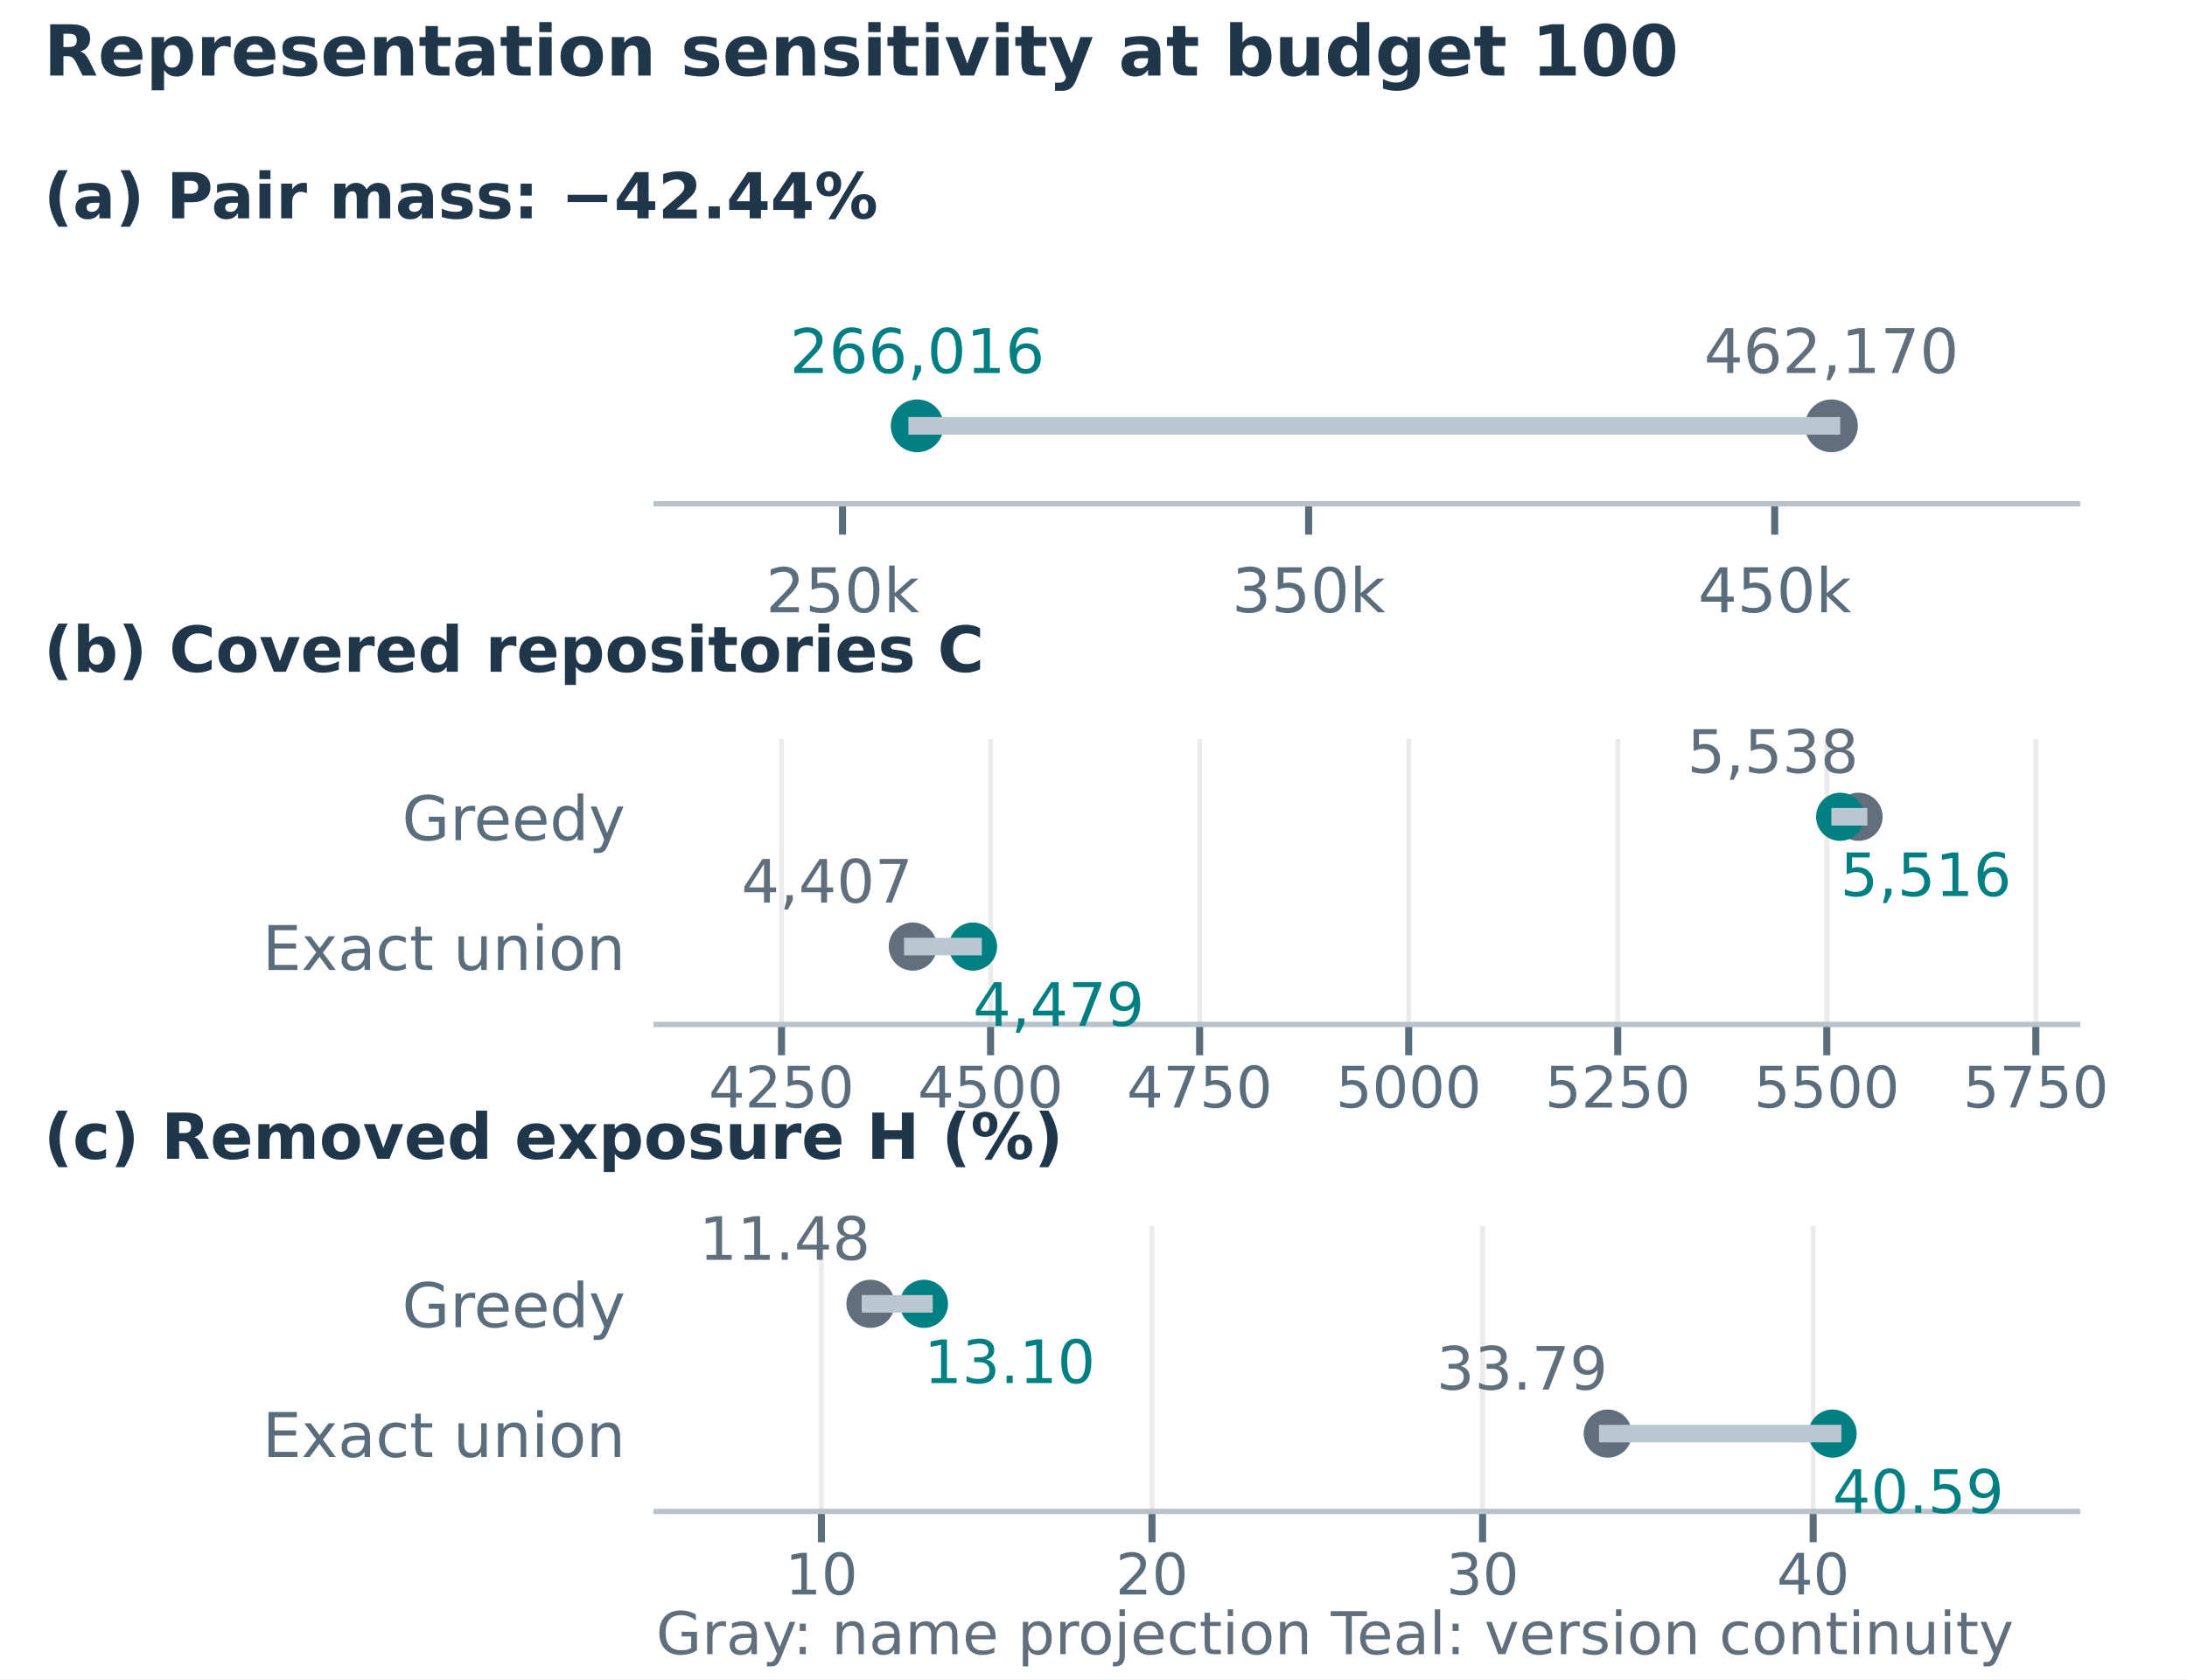
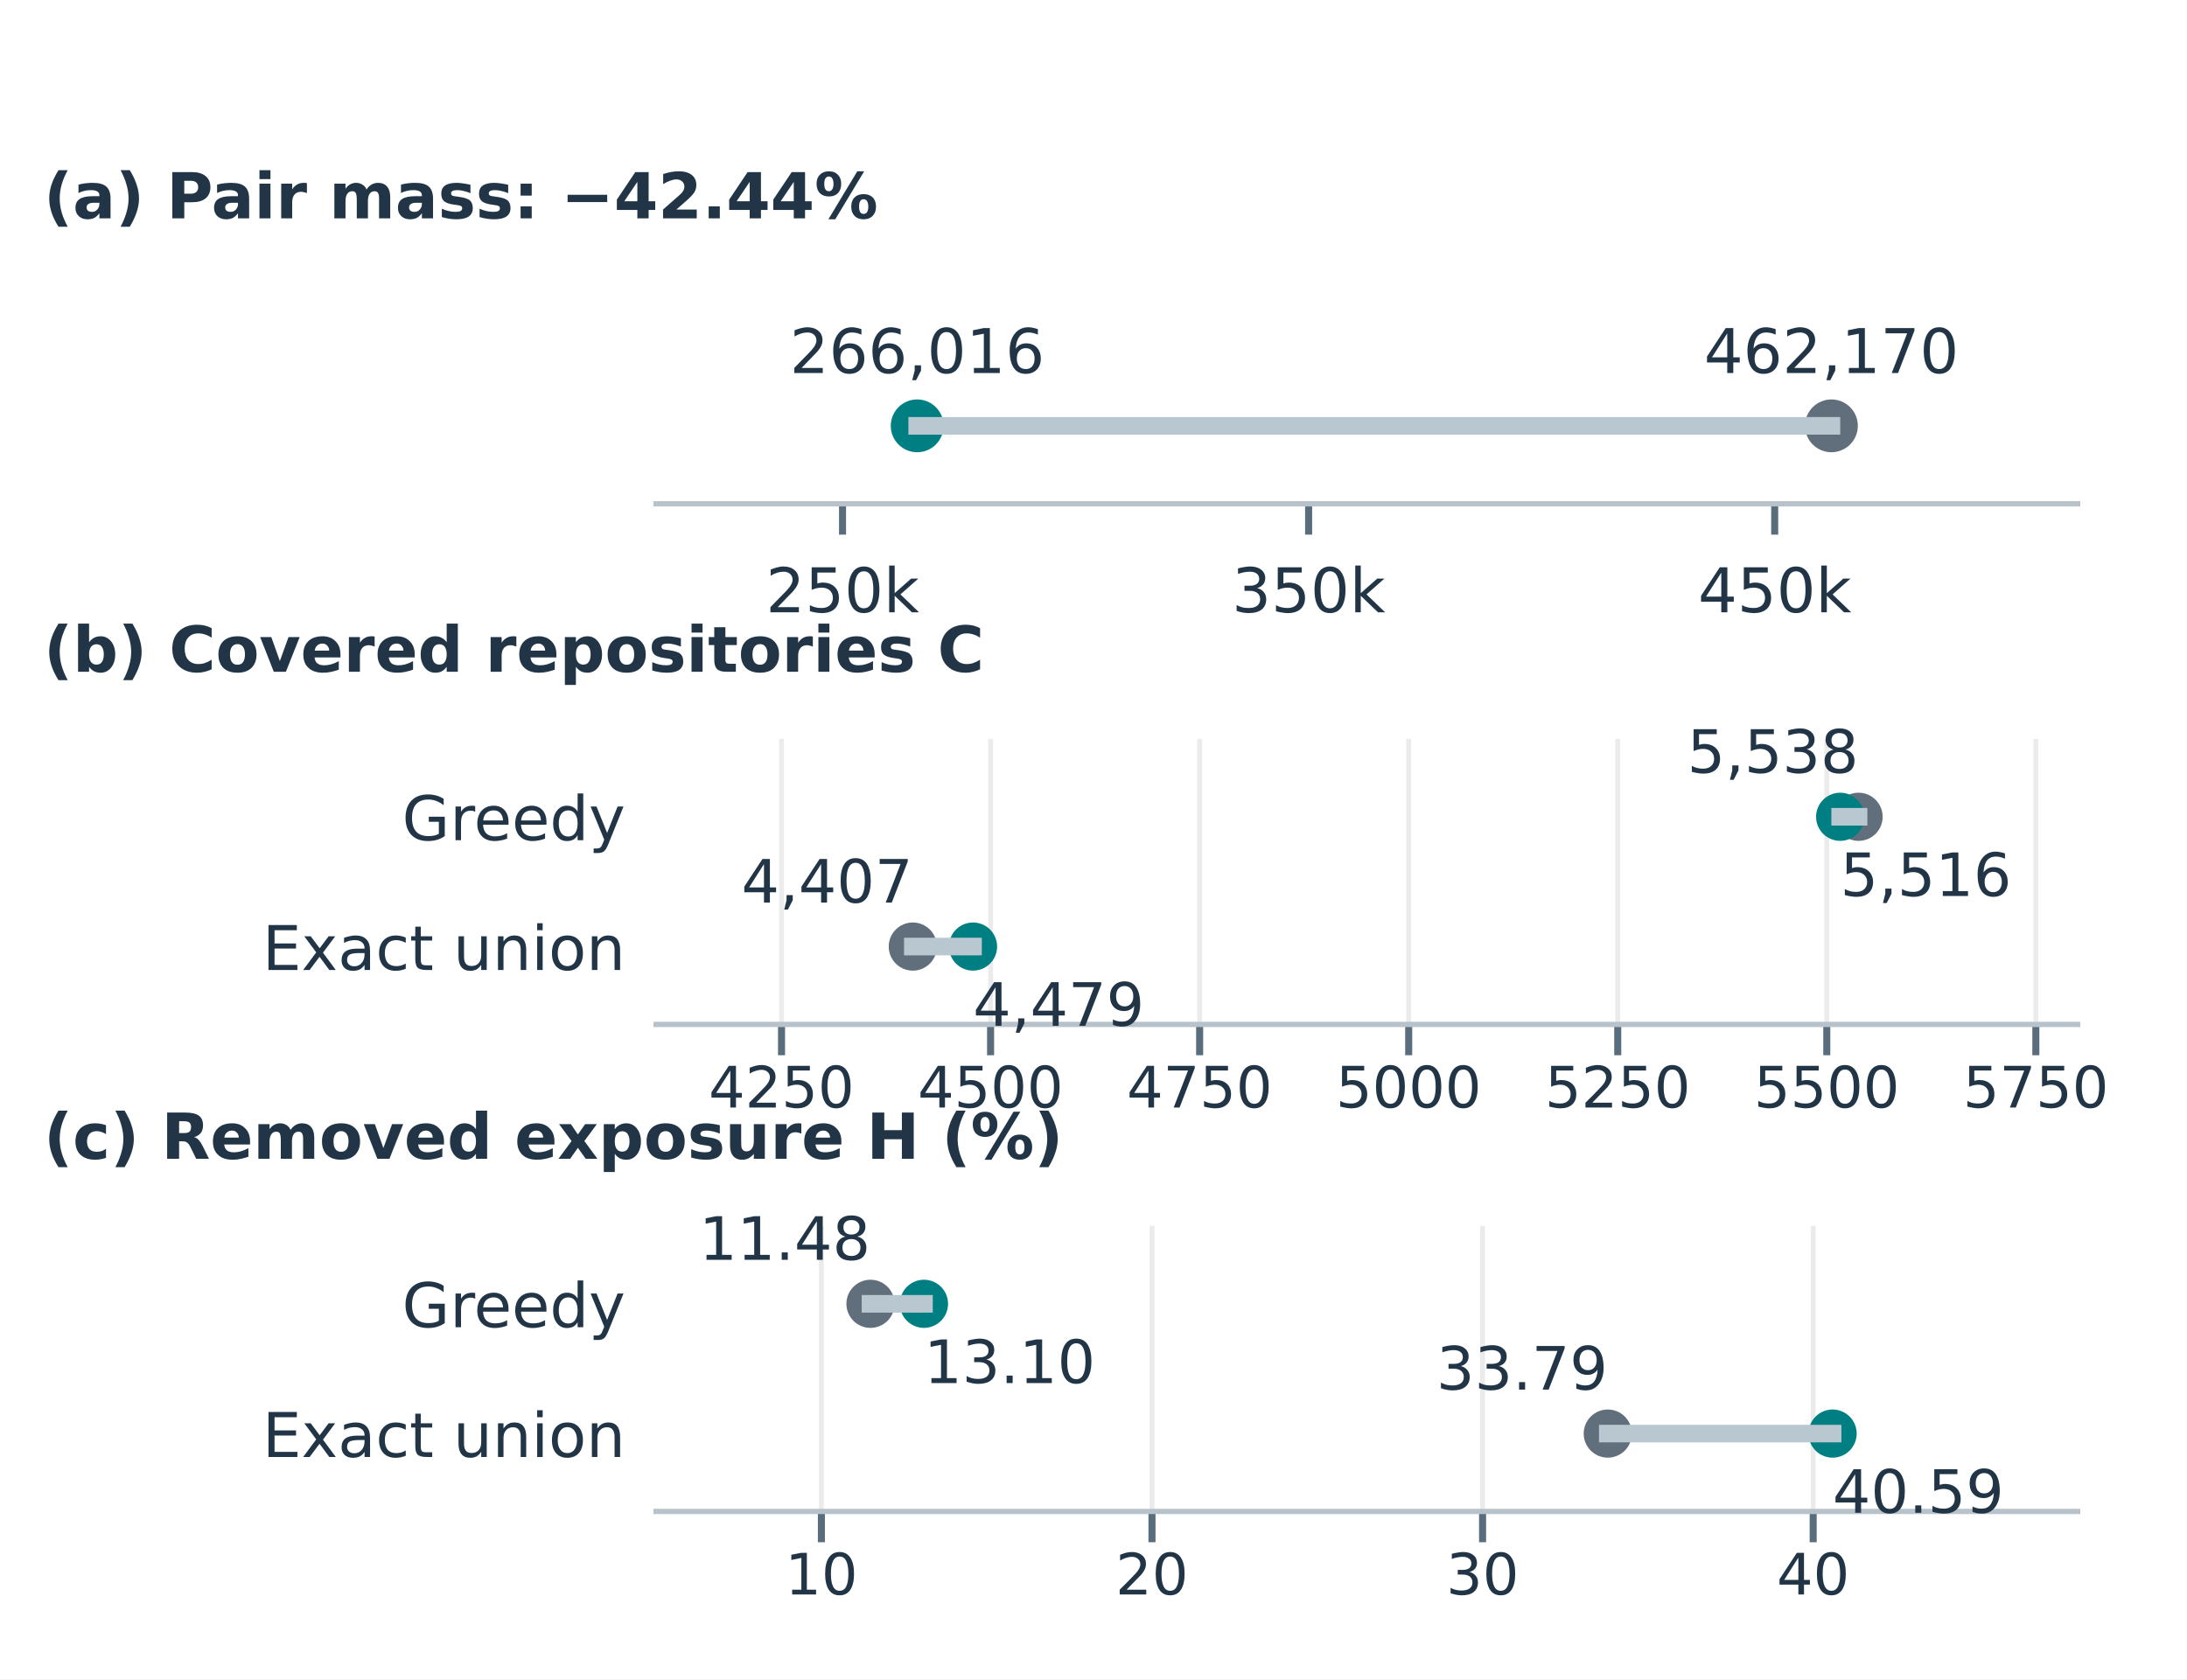
<svg xmlns="http://www.w3.org/2000/svg" xmlns:xlink="http://www.w3.org/1999/xlink" width="248.4pt" height="190.8pt" viewBox="0 0 248.4 190.8" version="1.1">
  <defs>
    <style type="text/css">*{stroke-linejoin: round; stroke-linecap: butt}</style>
  </defs>
  <g id="figure_1">
    <g id="patch_1">
      <path d="M 0 190.8 L 248.4 190.8 L 248.4 0 L 0 0 z " style="fill: #ffffff" />
    </g>
    <g id="axes_1">
      <g id="patch_2">
        <path d="M 74.52 57.24 L 235.98 57.24 L 235.98 32.436 L 74.52 32.436 z " style="fill: #ffffff" />
      </g>
      <g id="matplotlib.axis_1">
        <g id="xtick_1">
          <g id="line2d_1">
            <defs>
              <path id="m0b7fe95cc1" d="M 0 0 L 0 3.5 " style="stroke: #596d7c; stroke-width: 0.8" />
            </defs>
            <g>
              <use xlink:href="#m0b7fe95cc1" x="95.695" y="57.24" style="fill: #596d7c; stroke: #596d7c; stroke-width: 0.8" />
            </g>
          </g>
          <g id="text_1">
-             <text style="font-size: 7px; font-family: 'DejaVu Sans'; text-anchor: middle; fill: #596d7c" x="95.695" y="69.559" transform="rotate(-0 95.69508 69.55891)">250k</text>
+             <text style="font-size: 7px; font-family: 'DejaVu Sans'; text-anchor: middle; fill: #213547" x="95.695" y="69.559" transform="rotate(-0 95.69508 69.55891)">250k</text>
          </g>
        </g>
        <g id="xtick_2">
          <g id="line2d_2">
            <g>
              <use xlink:href="#m0b7fe95cc1" x="148.633" y="57.24" style="fill: #596d7c; stroke: #596d7c; stroke-width: 0.8" />
            </g>
          </g>
          <g id="text_2">
-             <text style="font-size: 7px; font-family: 'DejaVu Sans'; text-anchor: middle; fill: #596d7c" x="148.633" y="69.559" transform="rotate(-0 148.6328 69.55891)">350k</text>
+             <text style="font-size: 7px; font-family: 'DejaVu Sans'; text-anchor: middle; fill: #213547" x="148.633" y="69.559" transform="rotate(-0 148.6328 69.55891)">350k</text>
          </g>
        </g>
        <g id="xtick_3">
          <g id="line2d_3">
            <g>
              <use xlink:href="#m0b7fe95cc1" x="201.57" y="57.24" style="fill: #596d7c; stroke: #596d7c; stroke-width: 0.8" />
            </g>
          </g>
          <g id="text_3">
-             <text style="font-size: 7px; font-family: 'DejaVu Sans'; text-anchor: middle; fill: #596d7c" x="201.57" y="69.559" transform="rotate(-0 201.5705 69.55891)">450k</text>
+             <text style="font-size: 7px; font-family: 'DejaVu Sans'; text-anchor: middle; fill: #213547" x="201.57" y="69.559" transform="rotate(-0 201.5705 69.55891)">450k</text>
          </g>
        </g>
      </g>
      <g id="matplotlib.axis_2" />
      <g id="PathCollection_1">
        <defs>
          <path id="C0_0_9e05d31d28" d="M 0 2.5 C 0.663 2.5 1.299 2.237 1.768 1.768 C 2.237 1.299 2.5 0.663 2.5 -0 C 2.5 -0.663 2.237 -1.299 1.768 -1.768 C 1.299 -2.237 0.663 -2.5 0 -2.5 C -0.663 -2.5 -1.299 -2.237 -1.768 -1.768 C -2.237 -1.299 -2.5 -0.663 -2.5 0 C -2.5 0.663 -2.237 1.299 -1.768 1.768 C -1.299 2.237 -0.663 2.5 0 2.5 z " />
        </defs>
        <g clip-path="url(#pfefccd5b7f)">
          <use xlink:href="#C0_0_9e05d31d28" x="208.013" y="48.381" style="fill: #606f7b; stroke: #606f7b" />
        </g>
        <g clip-path="url(#pfefccd5b7f)">
          <use xlink:href="#C0_0_9e05d31d28" x="104.174" y="48.381" style="fill: #007f83; stroke: #007f83" />
        </g>
      </g>
      <g id="line2d_4">
        <path d="M 104.174 48.381 L 208.013 48.381 " clip-path="url(#pfefccd5b7f)" style="fill: none; stroke: #b9c7d0; stroke-width: 2; stroke-linecap: square" />
      </g>
      <g id="patch_3">
        <path d="M 74.52 57.24 L 235.98 57.24 " style="fill: none; stroke: #b8c2cb; stroke-width: 0.6; stroke-linejoin: miter; stroke-linecap: square" />
      </g>
      <g id="text_4">
-         <text style="font-size: 7px; font-family: 'DejaVu Sans'; text-anchor: middle; fill: #606f7b" x="208.013" y="42.381" transform="rotate(-0 208.013 42.38143)">462,170</text>
+         <text style="font-size: 7px; font-family: 'DejaVu Sans'; text-anchor: middle; fill: #213547" x="208.013" y="42.381" transform="rotate(-0 208.013 42.38143)">462,170</text>
      </g>
      <g id="text_5">
-         <text style="font-size: 7px; font-family: 'DejaVu Sans'; text-anchor: middle; fill: #007f83" x="104.174" y="42.381" transform="rotate(-0 104.1736 42.38143)">266,016</text>
+         <text style="font-size: 7px; font-family: 'DejaVu Sans'; text-anchor: middle; fill: #213547" x="104.174" y="42.381" transform="rotate(-0 104.1736 42.38143)">266,016</text>
      </g>
    </g>
    <g id="axes_2">
      <g id="patch_4">
        <path d="M 74.52 116.388 L 235.98 116.388 L 235.98 83.952 L 74.52 83.952 z " style="fill: #ffffff" />
      </g>
      <g id="matplotlib.axis_3">
        <g id="xtick_4">
          <g id="line2d_5">
            <path d="M 88.766 116.388 L 88.766 83.952 " clip-path="url(#p647e1ef288)" style="fill: none; stroke: #ebebeb; stroke-width: 0.55; stroke-linecap: square" />
          </g>
          <g id="line2d_6">
            <g>
              <use xlink:href="#m0b7fe95cc1" x="88.766" y="116.388" style="fill: #596d7c; stroke: #596d7c; stroke-width: 0.8" />
            </g>
          </g>
          <g id="text_6">
-             <text style="font-size: 6.5px; font-family: 'DejaVu Sans'; text-anchor: middle; fill: #596d7c" x="88.766" y="125.826" transform="rotate(-0 88.76647 125.8265)">4250</text>
+             <text style="font-size: 6.5px; font-family: 'DejaVu Sans'; text-anchor: middle; fill: #213547" x="88.766" y="125.826" transform="rotate(-0 88.76647 125.8265)">4250</text>
          </g>
        </g>
        <g id="xtick_5">
          <g id="line2d_7">
            <path d="M 112.511 116.388 L 112.511 83.952 " clip-path="url(#p647e1ef288)" style="fill: none; stroke: #ebebeb; stroke-width: 0.55; stroke-linecap: square" />
          </g>
          <g id="line2d_8">
            <g>
              <use xlink:href="#m0b7fe95cc1" x="112.511" y="116.388" style="fill: #596d7c; stroke: #596d7c; stroke-width: 0.8" />
            </g>
          </g>
          <g id="text_7">
-             <text style="font-size: 6.5px; font-family: 'DejaVu Sans'; text-anchor: middle; fill: #596d7c" x="112.511" y="125.826" transform="rotate(-0 112.5106 125.8265)">4500</text>
+             <text style="font-size: 6.5px; font-family: 'DejaVu Sans'; text-anchor: middle; fill: #213547" x="112.511" y="125.826" transform="rotate(-0 112.5106 125.8265)">4500</text>
          </g>
        </g>
        <g id="xtick_6">
          <g id="line2d_9">
            <path d="M 136.255 116.388 L 136.255 83.952 " clip-path="url(#p647e1ef288)" style="fill: none; stroke: #ebebeb; stroke-width: 0.55; stroke-linecap: square" />
          </g>
          <g id="line2d_10">
            <g>
              <use xlink:href="#m0b7fe95cc1" x="136.255" y="116.388" style="fill: #596d7c; stroke: #596d7c; stroke-width: 0.8" />
            </g>
          </g>
          <g id="text_8">
-             <text style="font-size: 6.5px; font-family: 'DejaVu Sans'; text-anchor: middle; fill: #596d7c" x="136.255" y="125.826" transform="rotate(-0 136.2547 125.8265)">4750</text>
+             <text style="font-size: 6.5px; font-family: 'DejaVu Sans'; text-anchor: middle; fill: #213547" x="136.255" y="125.826" transform="rotate(-0 136.2547 125.8265)">4750</text>
          </g>
        </g>
        <g id="xtick_7">
          <g id="line2d_11">
            <path d="M 159.999 116.388 L 159.999 83.952 " clip-path="url(#p647e1ef288)" style="fill: none; stroke: #ebebeb; stroke-width: 0.55; stroke-linecap: square" />
          </g>
          <g id="line2d_12">
            <g>
              <use xlink:href="#m0b7fe95cc1" x="159.999" y="116.388" style="fill: #596d7c; stroke: #596d7c; stroke-width: 0.8" />
            </g>
          </g>
          <g id="text_9">
-             <text style="font-size: 6.5px; font-family: 'DejaVu Sans'; text-anchor: middle; fill: #596d7c" x="159.999" y="125.826" transform="rotate(-0 159.9988 125.8265)">5000</text>
+             <text style="font-size: 6.5px; font-family: 'DejaVu Sans'; text-anchor: middle; fill: #213547" x="159.999" y="125.826" transform="rotate(-0 159.9988 125.8265)">5000</text>
          </g>
        </g>
        <g id="xtick_8">
          <g id="line2d_13">
            <path d="M 183.743 116.388 L 183.743 83.952 " clip-path="url(#p647e1ef288)" style="fill: none; stroke: #ebebeb; stroke-width: 0.55; stroke-linecap: square" />
          </g>
          <g id="line2d_14">
            <g>
              <use xlink:href="#m0b7fe95cc1" x="183.743" y="116.388" style="fill: #596d7c; stroke: #596d7c; stroke-width: 0.8" />
            </g>
          </g>
          <g id="text_10">
-             <text style="font-size: 6.5px; font-family: 'DejaVu Sans'; text-anchor: middle; fill: #596d7c" x="183.743" y="125.826" transform="rotate(-0 183.7429 125.8265)">5250</text>
+             <text style="font-size: 6.5px; font-family: 'DejaVu Sans'; text-anchor: middle; fill: #213547" x="183.743" y="125.826" transform="rotate(-0 183.7429 125.8265)">5250</text>
          </g>
        </g>
        <g id="xtick_9">
          <g id="line2d_15">
            <path d="M 207.487 116.388 L 207.487 83.952 " clip-path="url(#p647e1ef288)" style="fill: none; stroke: #ebebeb; stroke-width: 0.55; stroke-linecap: square" />
          </g>
          <g id="line2d_16">
            <g>
              <use xlink:href="#m0b7fe95cc1" x="207.487" y="116.388" style="fill: #596d7c; stroke: #596d7c; stroke-width: 0.8" />
            </g>
          </g>
          <g id="text_11">
-             <text style="font-size: 6.5px; font-family: 'DejaVu Sans'; text-anchor: middle; fill: #596d7c" x="207.487" y="125.826" transform="rotate(-0 207.4871 125.8265)">5500</text>
+             <text style="font-size: 6.5px; font-family: 'DejaVu Sans'; text-anchor: middle; fill: #213547" x="207.487" y="125.826" transform="rotate(-0 207.4871 125.8265)">5500</text>
          </g>
        </g>
        <g id="xtick_10">
          <g id="line2d_17">
            <path d="M 231.231 116.388 L 231.231 83.952 " clip-path="url(#p647e1ef288)" style="fill: none; stroke: #ebebeb; stroke-width: 0.55; stroke-linecap: square" />
          </g>
          <g id="line2d_18">
            <g>
              <use xlink:href="#m0b7fe95cc1" x="231.231" y="116.388" style="fill: #596d7c; stroke: #596d7c; stroke-width: 0.8" />
            </g>
          </g>
          <g id="text_12">
-             <text style="font-size: 6.5px; font-family: 'DejaVu Sans'; text-anchor: middle; fill: #596d7c" x="231.231" y="125.826" transform="rotate(-0 231.2312 125.8265)">5750</text>
+             <text style="font-size: 6.5px; font-family: 'DejaVu Sans'; text-anchor: middle; fill: #213547" x="231.231" y="125.826" transform="rotate(-0 231.2312 125.8265)">5750</text>
          </g>
        </g>
      </g>
      <g id="matplotlib.axis_4">
        <g id="ytick_1">
          <g id="line2d_19" />
          <g id="text_13">
-             <text style="font-size: 7px; font-family: 'DejaVu Sans'; text-anchor: end; fill: #596d7c" x="71.02" y="110.201" transform="rotate(-0 71.02 110.2013)">Exact union</text>
+             <text style="font-size: 7px; font-family: 'DejaVu Sans'; text-anchor: end; fill: #213547" x="71.02" y="110.201" transform="rotate(-0 71.02 110.2013)">Exact union</text>
          </g>
        </g>
        <g id="ytick_2">
          <g id="line2d_20" />
          <g id="text_14">
-             <text style="font-size: 7px; font-family: 'DejaVu Sans'; text-anchor: end; fill: #596d7c" x="71.02" y="95.458" transform="rotate(-0 71.02 95.45763)">Greedy</text>
+             <text style="font-size: 7px; font-family: 'DejaVu Sans'; text-anchor: end; fill: #213547" x="71.02" y="95.458" transform="rotate(-0 71.02 95.45763)">Greedy</text>
          </g>
        </g>
      </g>
      <g id="PathCollection_2">
        <defs>
          <path id="C1_0_1243ff46e1" d="M 0 2.236 C 0.593 2.236 1.162 2 1.581 1.581 C 2 1.162 2.236 0.593 2.236 -0 C 2.236 -0.593 2 -1.162 1.581 -1.581 C 1.162 -2 0.593 -2.236 0 -2.236 C -0.593 -2.236 -1.162 -2 -1.581 -1.581 C -2 -1.162 -2.236 -0.593 -2.236 0 C -2.236 0.593 -2 1.162 -1.581 1.581 C -1.162 2 -0.593 2.236 0 2.236 z " />
        </defs>
        <g clip-path="url(#p647e1ef288)">
          <use xlink:href="#C1_0_1243ff46e1" x="103.678" y="107.542" style="fill: #606f7b; stroke: #606f7b" />
        </g>
        <g clip-path="url(#p647e1ef288)">
          <use xlink:href="#C1_0_1243ff46e1" x="110.516" y="107.542" style="fill: #007f83; stroke: #007f83" />
        </g>
      </g>
      <g id="PathCollection_3">
        <defs>
          <path id="C2_0_1243ff46e1" d="M 0 2.236 C 0.593 2.236 1.162 2 1.581 1.581 C 2 1.162 2.236 0.593 2.236 -0 C 2.236 -0.593 2 -1.162 1.581 -1.581 C 1.162 -2 0.593 -2.236 0 -2.236 C -0.593 -2.236 -1.162 -2 -1.581 -1.581 C -2 -1.162 -2.236 -0.593 -2.236 0 C -2.236 0.593 -2 1.162 -1.581 1.581 C -1.162 2 -0.593 2.236 0 2.236 z " />
        </defs>
        <g clip-path="url(#p647e1ef288)">
          <use xlink:href="#C2_0_1243ff46e1" x="211.096" y="92.798" style="fill: #606f7b; stroke: #606f7b" />
        </g>
        <g clip-path="url(#p647e1ef288)">
          <use xlink:href="#C2_0_1243ff46e1" x="209.007" y="92.798" style="fill: #007f83; stroke: #007f83" />
        </g>
      </g>
      <g id="line2d_21">
        <path d="M 103.678 107.542 L 110.516 107.542 " clip-path="url(#p647e1ef288)" style="fill: none; stroke: #b9c7d0; stroke-width: 2; stroke-linecap: square" />
      </g>
      <g id="line2d_22">
        <path d="M 211.096 92.798 L 209.007 92.798 " clip-path="url(#p647e1ef288)" style="fill: none; stroke: #b9c7d0; stroke-width: 2; stroke-linecap: square" />
      </g>
      <g id="patch_5">
        <path d="M 74.52 116.388 L 235.98 116.388 " style="fill: none; stroke: #b8c2cb; stroke-width: 0.6; stroke-linejoin: miter; stroke-linecap: square" />
      </g>
      <g id="text_15">
-         <text style="font-size: 6.8px; font-family: 'DejaVu Sans'; text-anchor: end; fill: #606f7b" x="103.678" y="102.542" transform="rotate(-0 103.6778 102.5418)">4,407</text>
+         <text style="font-size: 6.8px; font-family: 'DejaVu Sans'; text-anchor: end; fill: #213547" x="103.678" y="102.542" transform="rotate(-0 103.6778 102.5418)">4,407</text>
      </g>
      <g id="text_16">
-         <text style="font-size: 6.8px; font-family: 'DejaVu Sans'; text-anchor: start; fill: #007f83" x="110.516" y="116.542" transform="rotate(-0 110.5161 116.5418)">4,479</text>
+         <text style="font-size: 6.8px; font-family: 'DejaVu Sans'; text-anchor: start; fill: #213547" x="110.516" y="116.542" transform="rotate(-0 110.5161 116.5418)">4,479</text>
      </g>
      <g id="text_17">
-         <text style="font-size: 6.8px; font-family: 'DejaVu Sans'; text-anchor: end; fill: #606f7b" x="211.096" y="87.798" transform="rotate(-0 211.0962 87.79818)">5,538</text>
+         <text style="font-size: 6.8px; font-family: 'DejaVu Sans'; text-anchor: end; fill: #213547" x="211.096" y="87.798" transform="rotate(-0 211.0962 87.79818)">5,538</text>
      </g>
      <g id="text_18">
-         <text style="font-size: 6.8px; font-family: 'DejaVu Sans'; text-anchor: start; fill: #007f83" x="209.007" y="101.798" transform="rotate(-0 209.0067 101.7982)">5,516</text>
+         <text style="font-size: 6.8px; font-family: 'DejaVu Sans'; text-anchor: start; fill: #213547" x="209.007" y="101.798" transform="rotate(-0 209.0067 101.7982)">5,516</text>
      </g>
    </g>
    <g id="axes_3">
      <g id="patch_6">
        <path d="M 74.52 171.72 L 235.98 171.72 L 235.98 139.284 L 74.52 139.284 z " style="fill: #ffffff" />
      </g>
      <g id="matplotlib.axis_5">
        <g id="xtick_11">
          <g id="line2d_23">
            <path d="M 93.294 171.72 L 93.294 139.284 " clip-path="url(#pb08d6ed81e)" style="fill: none; stroke: #ebebeb; stroke-width: 0.55; stroke-linecap: square" />
          </g>
          <g id="line2d_24">
            <g>
              <use xlink:href="#m0b7fe95cc1" x="93.294" y="171.72" style="fill: #596d7c; stroke: #596d7c; stroke-width: 0.8" />
            </g>
          </g>
          <g id="text_19">
-             <text style="font-size: 6.5px; font-family: 'DejaVu Sans'; text-anchor: middle; fill: #596d7c" x="93.294" y="181.158" transform="rotate(-0 93.29442 181.1585)">10</text>
+             <text style="font-size: 6.5px; font-family: 'DejaVu Sans'; text-anchor: middle; fill: #213547" x="93.294" y="181.158" transform="rotate(-0 93.29442 181.1585)">10</text>
          </g>
        </g>
        <g id="xtick_12">
          <g id="line2d_25">
            <path d="M 130.843 171.72 L 130.843 139.284 " clip-path="url(#pb08d6ed81e)" style="fill: none; stroke: #ebebeb; stroke-width: 0.55; stroke-linecap: square" />
          </g>
          <g id="line2d_26">
            <g>
              <use xlink:href="#m0b7fe95cc1" x="130.843" y="171.72" style="fill: #596d7c; stroke: #596d7c; stroke-width: 0.8" />
            </g>
          </g>
          <g id="text_20">
-             <text style="font-size: 6.5px; font-family: 'DejaVu Sans'; text-anchor: middle; fill: #596d7c" x="130.843" y="181.158" transform="rotate(-0 130.8433 181.1585)">20</text>
+             <text style="font-size: 6.5px; font-family: 'DejaVu Sans'; text-anchor: middle; fill: #213547" x="130.843" y="181.158" transform="rotate(-0 130.8433 181.1585)">20</text>
          </g>
        </g>
        <g id="xtick_13">
          <g id="line2d_27">
            <path d="M 168.392 171.72 L 168.392 139.284 " clip-path="url(#pb08d6ed81e)" style="fill: none; stroke: #ebebeb; stroke-width: 0.55; stroke-linecap: square" />
          </g>
          <g id="line2d_28">
            <g>
              <use xlink:href="#m0b7fe95cc1" x="168.392" y="171.72" style="fill: #596d7c; stroke: #596d7c; stroke-width: 0.8" />
            </g>
          </g>
          <g id="text_21">
-             <text style="font-size: 6.5px; font-family: 'DejaVu Sans'; text-anchor: middle; fill: #596d7c" x="168.392" y="181.158" transform="rotate(-0 168.3921 181.1585)">30</text>
+             <text style="font-size: 6.5px; font-family: 'DejaVu Sans'; text-anchor: middle; fill: #213547" x="168.392" y="181.158" transform="rotate(-0 168.3921 181.1585)">30</text>
          </g>
        </g>
        <g id="xtick_14">
          <g id="line2d_29">
            <path d="M 205.941 171.72 L 205.941 139.284 " clip-path="url(#pb08d6ed81e)" style="fill: none; stroke: #ebebeb; stroke-width: 0.55; stroke-linecap: square" />
          </g>
          <g id="line2d_30">
            <g>
              <use xlink:href="#m0b7fe95cc1" x="205.941" y="171.72" style="fill: #596d7c; stroke: #596d7c; stroke-width: 0.8" />
            </g>
          </g>
          <g id="text_22">
-             <text style="font-size: 6.5px; font-family: 'DejaVu Sans'; text-anchor: middle; fill: #596d7c" x="205.941" y="181.158" transform="rotate(-0 205.9409 181.1585)">40</text>
+             <text style="font-size: 6.5px; font-family: 'DejaVu Sans'; text-anchor: middle; fill: #213547" x="205.941" y="181.158" transform="rotate(-0 205.9409 181.1585)">40</text>
          </g>
        </g>
      </g>
      <g id="matplotlib.axis_6">
        <g id="ytick_3">
          <g id="line2d_31" />
          <g id="text_23">
-             <text style="font-size: 7px; font-family: 'DejaVu Sans'; text-anchor: end; fill: #596d7c" x="71.02" y="165.533" transform="rotate(-0 71.02 165.5333)">Exact union</text>
+             <text style="font-size: 7px; font-family: 'DejaVu Sans'; text-anchor: end; fill: #213547" x="71.02" y="165.533" transform="rotate(-0 71.02 165.5333)">Exact union</text>
          </g>
        </g>
        <g id="ytick_4">
          <g id="line2d_32" />
          <g id="text_24">
-             <text style="font-size: 7px; font-family: 'DejaVu Sans'; text-anchor: end; fill: #596d7c" x="71.02" y="150.79" transform="rotate(-0 71.02 150.7896)">Greedy</text>
+             <text style="font-size: 7px; font-family: 'DejaVu Sans'; text-anchor: end; fill: #213547" x="71.02" y="150.79" transform="rotate(-0 71.02 150.7896)">Greedy</text>
          </g>
        </g>
      </g>
      <g id="PathCollection_4">
        <defs>
          <path id="C3_0_1243ff46e1" d="M 0 2.236 C 0.593 2.236 1.162 2 1.581 1.581 C 2 1.162 2.236 0.593 2.236 -0 C 2.236 -0.593 2 -1.162 1.581 -1.581 C 1.162 -2 0.593 -2.236 0 -2.236 C -0.593 -2.236 -1.162 -2 -1.581 -1.581 C -2 -1.162 -2.236 -0.593 -2.236 0 C -2.236 0.593 -2 1.162 -1.581 1.581 C -1.162 2 -0.593 2.236 0 2.236 z " />
        </defs>
        <g clip-path="url(#pb08d6ed81e)">
          <use xlink:href="#C3_0_1243ff46e1" x="182.613" y="162.874" style="fill: #606f7b; stroke: #606f7b" />
        </g>
        <g clip-path="url(#pb08d6ed81e)">
          <use xlink:href="#C3_0_1243ff46e1" x="208.148" y="162.874" style="fill: #007f83; stroke: #007f83" />
        </g>
      </g>
      <g id="PathCollection_5">
        <defs>
          <path id="C4_0_1243ff46e1" d="M 0 2.236 C 0.593 2.236 1.162 2 1.581 1.581 C 2 1.162 2.236 0.593 2.236 -0 C 2.236 -0.593 2 -1.162 1.581 -1.581 C 1.162 -2 0.593 -2.236 0 -2.236 C -0.593 -2.236 -1.162 -2 -1.581 -1.581 C -2 -1.162 -2.236 -0.593 -2.236 0 C -2.236 0.593 -2 1.162 -1.581 1.581 C -1.162 2 -0.593 2.236 0 2.236 z " />
        </defs>
        <g clip-path="url(#pb08d6ed81e)">
          <use xlink:href="#C4_0_1243ff46e1" x="98.87" y="148.13" style="fill: #606f7b; stroke: #606f7b" />
        </g>
        <g clip-path="url(#pb08d6ed81e)">
          <use xlink:href="#C4_0_1243ff46e1" x="104.944" y="148.13" style="fill: #007f83; stroke: #007f83" />
        </g>
      </g>
      <g id="line2d_33">
        <path d="M 182.613 162.874 L 208.148 162.874 " clip-path="url(#pb08d6ed81e)" style="fill: none; stroke: #b9c7d0; stroke-width: 2; stroke-linecap: square" />
      </g>
      <g id="line2d_34">
        <path d="M 98.87 148.13 L 104.944 148.13 " clip-path="url(#pb08d6ed81e)" style="fill: none; stroke: #b9c7d0; stroke-width: 2; stroke-linecap: square" />
      </g>
      <g id="patch_7">
        <path d="M 74.52 171.72 L 235.98 171.72 " style="fill: none; stroke: #b8c2cb; stroke-width: 0.6; stroke-linejoin: miter; stroke-linecap: square" />
      </g>
      <g id="text_25">
-         <text style="font-size: 6.8px; font-family: 'DejaVu Sans'; text-anchor: end; fill: #606f7b" x="182.613" y="157.874" transform="rotate(-0 182.6132 157.8738)">33.79</text>
+         <text style="font-size: 6.8px; font-family: 'DejaVu Sans'; text-anchor: end; fill: #213547" x="182.613" y="157.874" transform="rotate(-0 182.6132 157.8738)">33.79</text>
      </g>
      <g id="text_26">
-         <text style="font-size: 6.8px; font-family: 'DejaVu Sans'; text-anchor: start; fill: #007f83" x="208.148" y="171.874" transform="rotate(-0 208.148 171.8738)">40.59</text>
+         <text style="font-size: 6.8px; font-family: 'DejaVu Sans'; text-anchor: start; fill: #213547" x="208.148" y="171.874" transform="rotate(-0 208.148 171.8738)">40.59</text>
      </g>
      <g id="text_27">
-         <text style="font-size: 6.8px; font-family: 'DejaVu Sans'; text-anchor: end; fill: #606f7b" x="98.87" y="143.13" transform="rotate(-0 98.87024 143.1302)">11.48</text>
+         <text style="font-size: 6.8px; font-family: 'DejaVu Sans'; text-anchor: end; fill: #213547" x="98.87" y="143.13" transform="rotate(-0 98.87024 143.1302)">11.48</text>
      </g>
      <g id="text_28">
-         <text style="font-size: 6.8px; font-family: 'DejaVu Sans'; text-anchor: start; fill: #007f83" x="104.944" y="157.13" transform="rotate(-0 104.9443 157.1302)">13.10</text>
+         <text style="font-size: 6.8px; font-family: 'DejaVu Sans'; text-anchor: start; fill: #213547" x="104.944" y="157.13" transform="rotate(-0 104.9443 157.1302)">13.10</text>
      </g>
    </g>
    <g id="text_29">
-       <text style="font-weight: 700; font-size: 8px; font-family: 'DejaVu Sans'; text-anchor: start; fill: #20374b" x="4.968" y="8.586" transform="rotate(-0 4.968 8.586)">Representation sensitivity at budget 100</text>
-     </g>
+    </g>
    <g id="text_30">
-       <text style="font-weight: 700; font-size: 7.2px; font-family: 'DejaVu Sans'; text-anchor: start; fill: #20374b" x="4.968" y="24.804" transform="rotate(-0 4.968 24.804)">(a) Pair mass: −42.44%</text>
+       <text style="font-weight: 700; font-size: 7.2px; font-family: 'DejaVu Sans'; text-anchor: start; fill: #213547" x="4.968" y="24.804" transform="rotate(-0 4.968 24.804)">(a) Pair mass: −42.44%</text>
    </g>
    <g id="text_31">
-       <text style="font-weight: 700; font-size: 7.2px; font-family: 'DejaVu Sans'; text-anchor: start; fill: #20374b" x="4.968" y="76.32" transform="rotate(-0 4.968 76.32)">(b) Covered repositories C</text>
+       <text style="font-weight: 700; font-size: 7.2px; font-family: 'DejaVu Sans'; text-anchor: start; fill: #213547" x="4.968" y="76.32" transform="rotate(-0 4.968 76.32)">(b) Covered repositories C</text>
    </g>
    <g id="text_32">
-       <text style="font-weight: 700; font-size: 7.2px; font-family: 'DejaVu Sans'; text-anchor: start; fill: #20374b" x="4.968" y="131.652" transform="rotate(-0 4.968 131.652)">(c) Removed exposure H (%)</text>
+       <text style="font-weight: 700; font-size: 7.2px; font-family: 'DejaVu Sans'; text-anchor: start; fill: #213547" x="4.968" y="131.652" transform="rotate(-0 4.968 131.652)">(c) Removed exposure H (%)</text>
    </g>
    <g id="text_33">
-       <text style="font-size: 6.7px; font-family: 'DejaVu Sans'; text-anchor: start; fill: #606f7b" x="74.52" y="187.938" transform="rotate(-0 74.52 187.938)">Gray: name projection    Teal: version continuity</text>
-     </g>
+    </g>
  </g>
  <defs>
    <clipPath id="pfefccd5b7f">
      <rect x="74.52" y="32.436" width="161.46" height="24.804" />
    </clipPath>
    <clipPath id="p647e1ef288">
      <rect x="74.52" y="83.952" width="161.46" height="32.436" />
    </clipPath>
    <clipPath id="pb08d6ed81e">
      <rect x="74.52" y="139.284" width="161.46" height="32.436" />
    </clipPath>
  </defs>
</svg>
